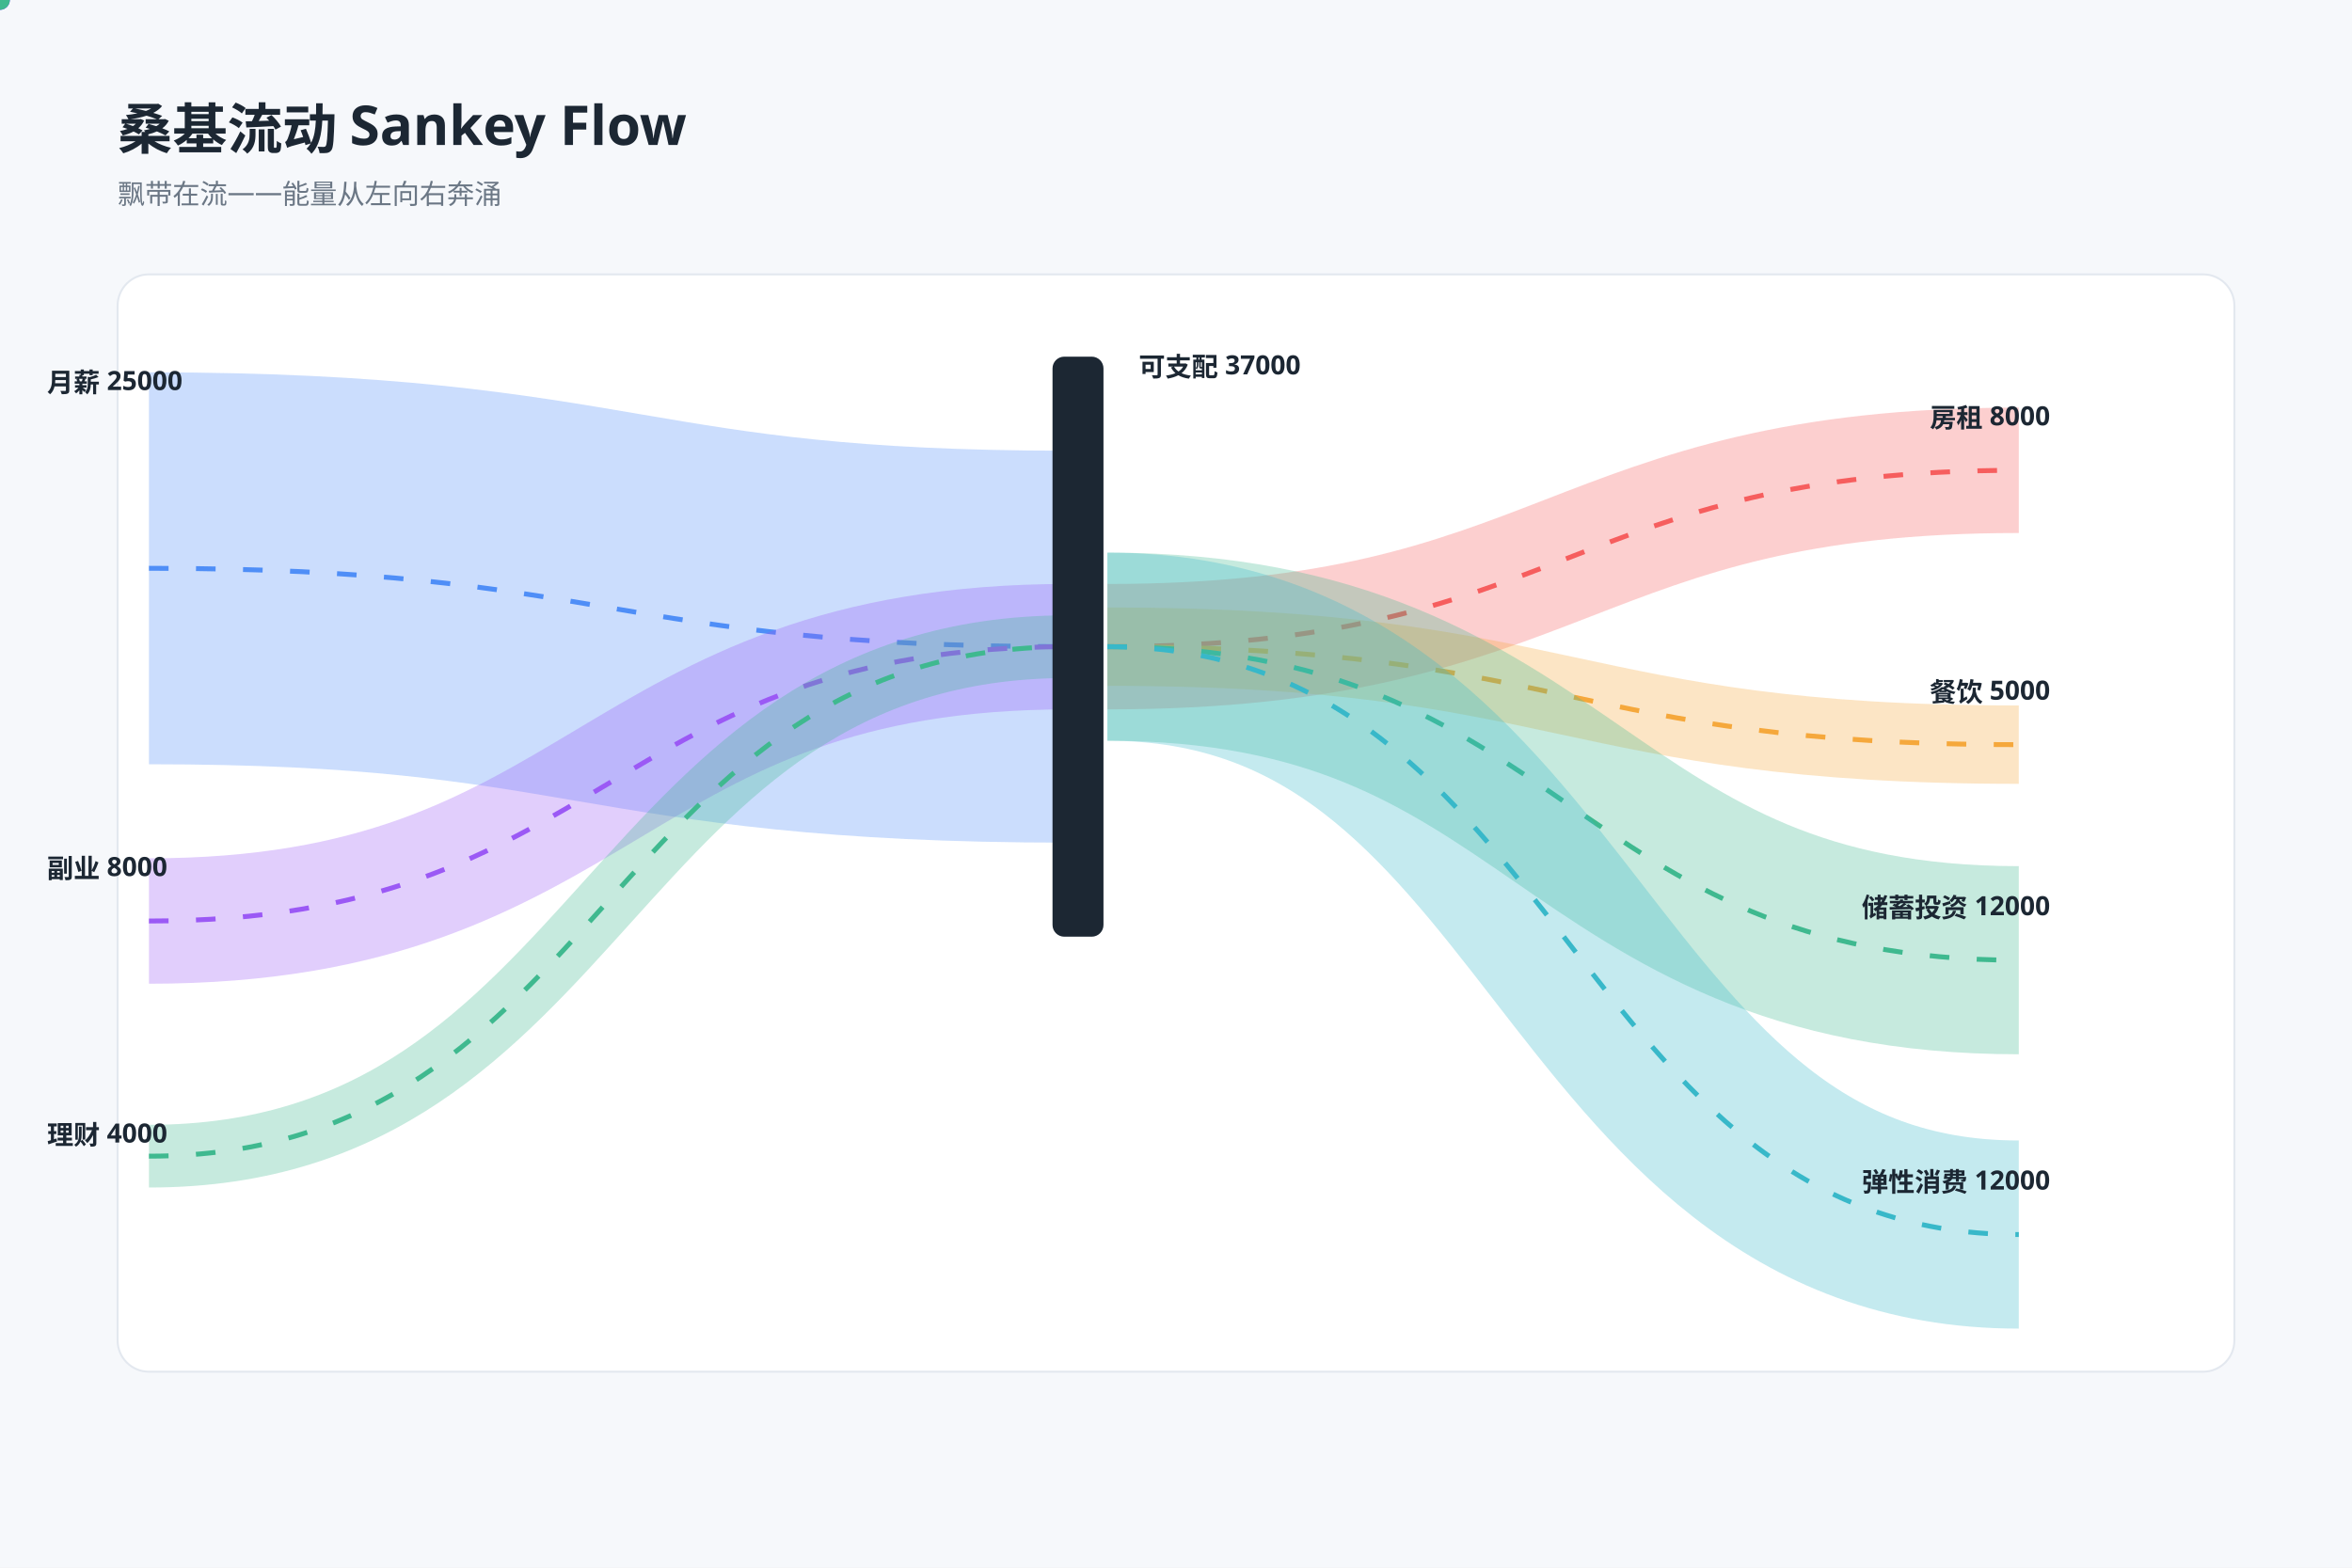
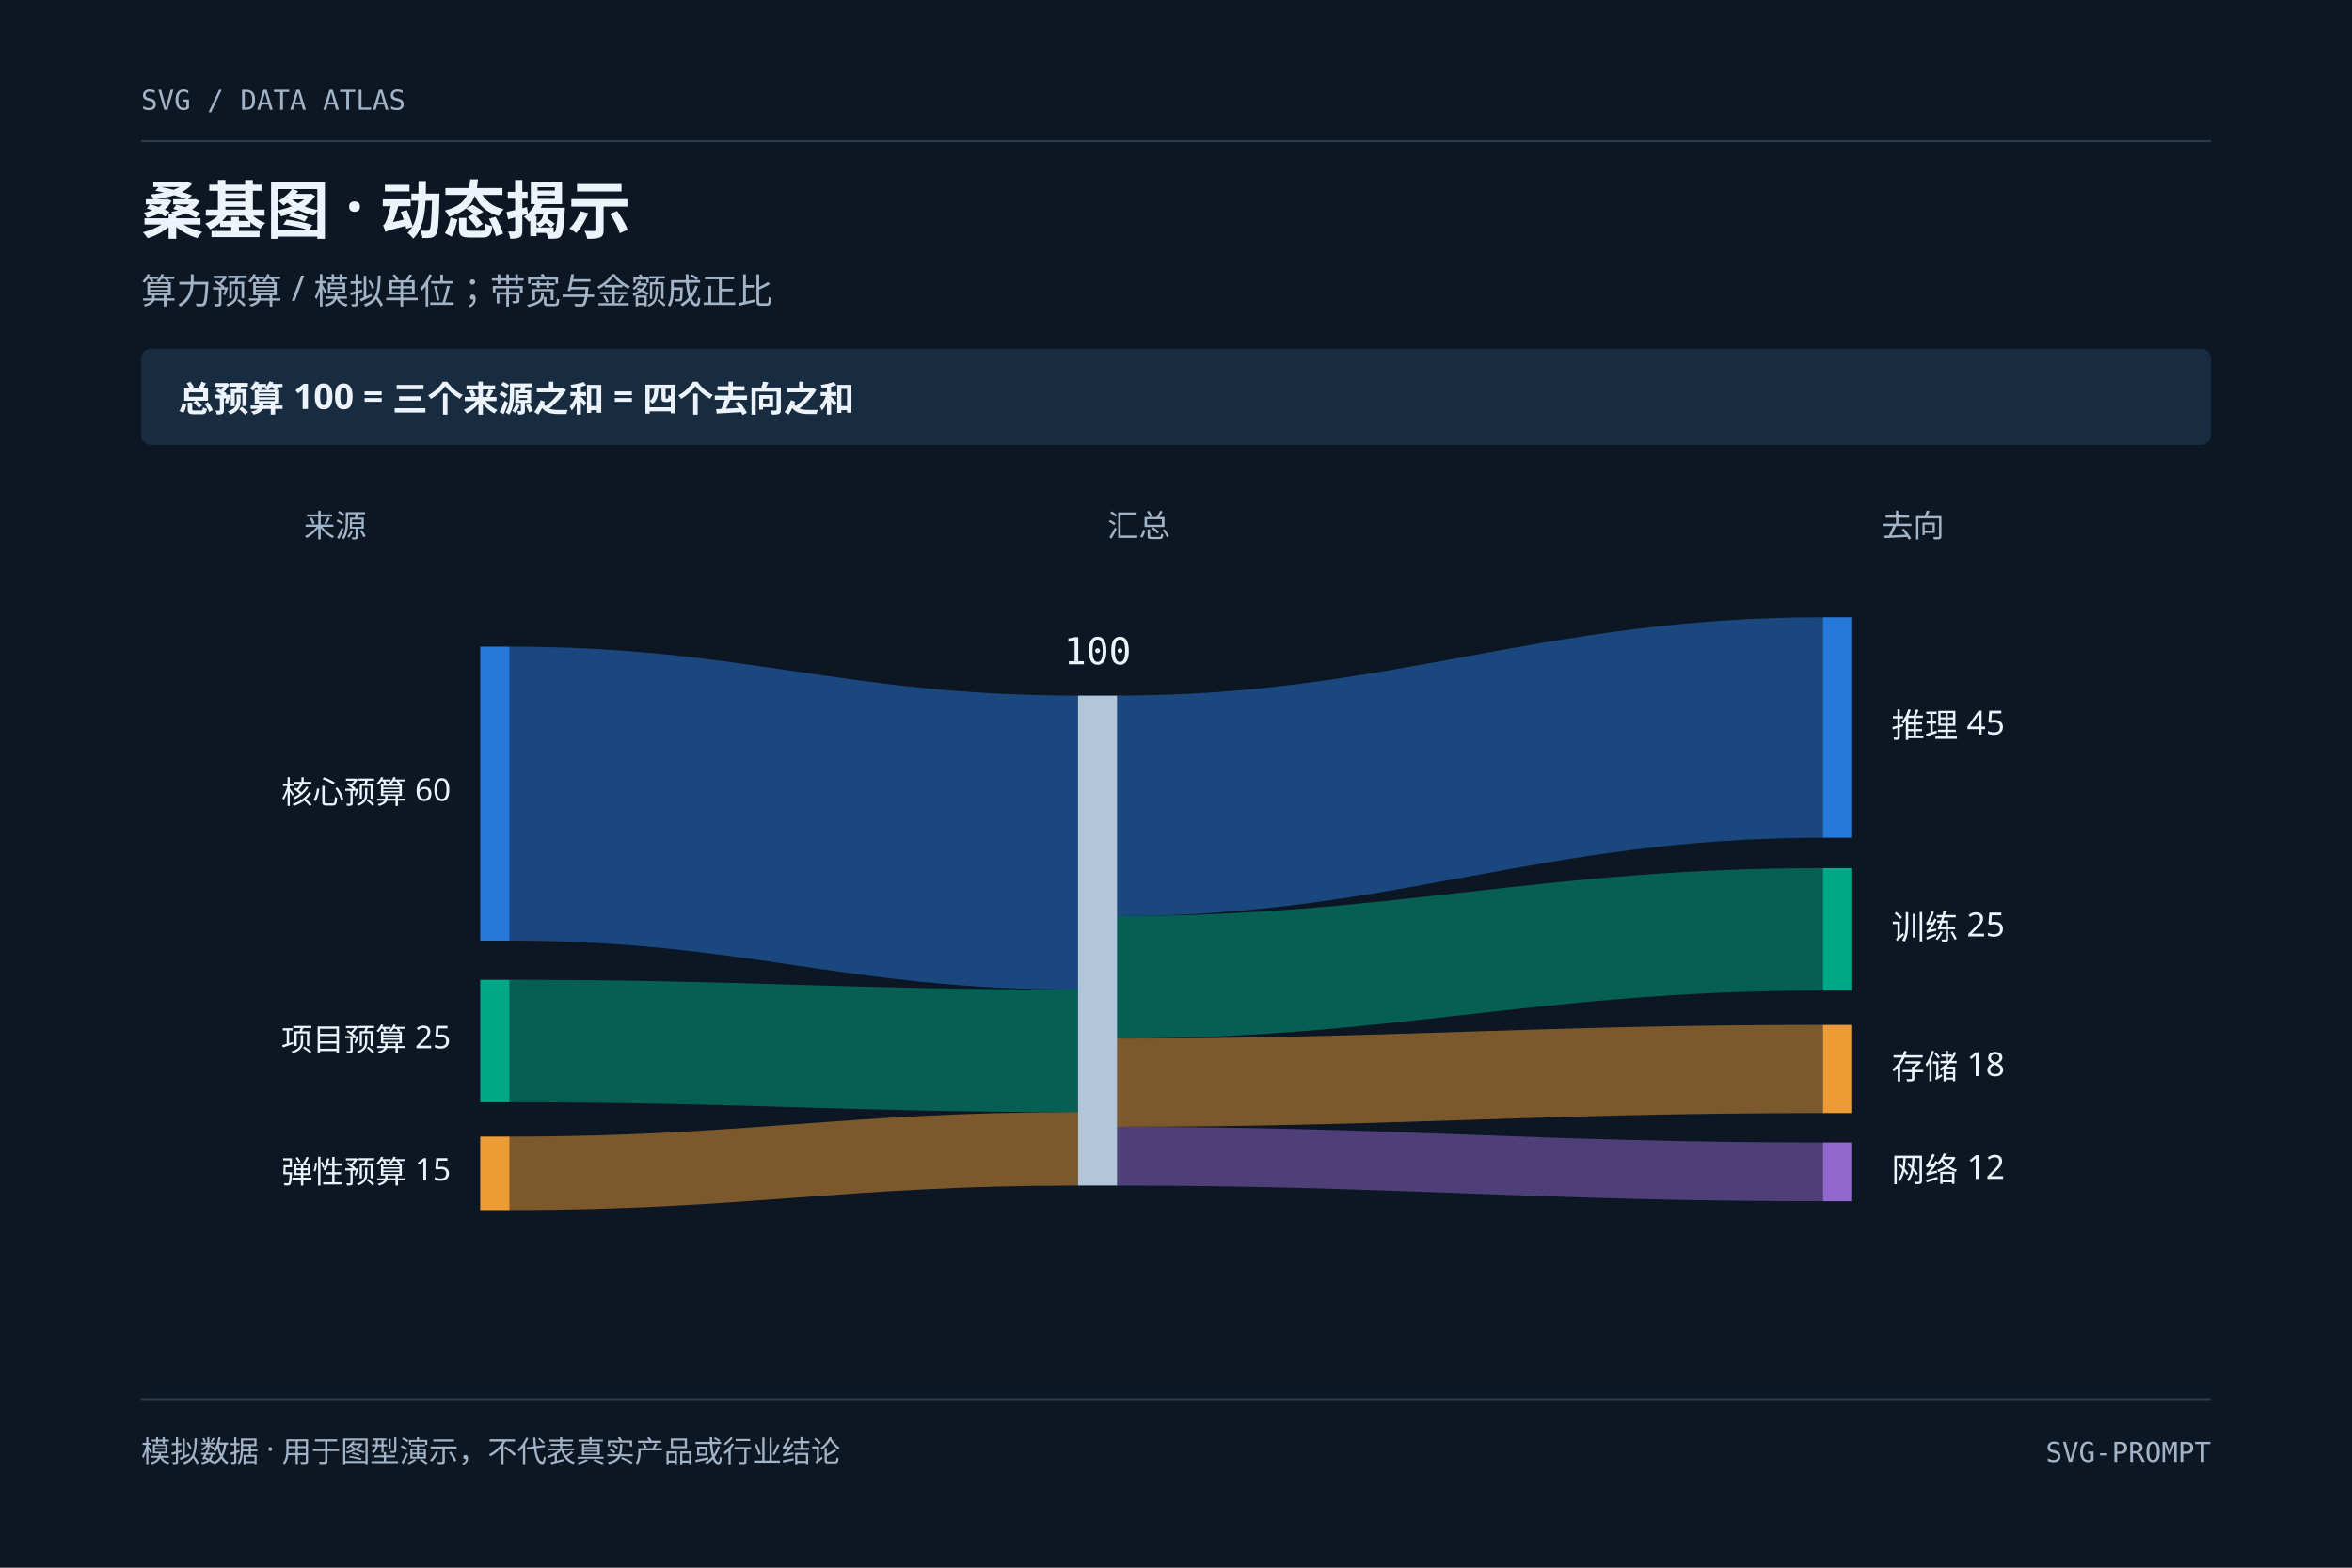
- <svg xmlns="http://www.w3.org/2000/svg" width="1200" height="800" viewBox="0 0 1200 800" font-family="PingFang SC, Hiragino Sans GB, Microsoft YaHei, sans-serif">
-   <rect width="1200" height="800" fill="#f6f8fb" />
-   <text x="60" y="76" font-size="28" font-weight="700" fill="#1c2733">桑基流动 Sankey Flow</text>
-   <text x="60" y="104" font-size="14" fill="#6b7785">飘带在流——能量从左向右奔涌</text>
-   <g>
-     <rect x="60" y="140" width="1080" height="560" rx="16" fill="#ffffff" stroke="#e3e8ef" />
-     <path d="M 76 290 C 310 290, 310 330, 545 330" fill="none" stroke="#4f8ef7" stroke-width="200" opacity="0.3" />
-     <path d="M 76 290 C 310 290, 310 330, 545 330" fill="none" stroke="#4f8ef7" stroke-width="2.5" stroke-dasharray="10 14">
-       <animate attributeName="stroke-dashoffset" values="0;-96" dur="1.6s" repeatCount="indefinite" />
-     </path>
-     <path d="M 76 470 C 310 470, 310 330, 545 330" fill="none" stroke="#9b59f5" stroke-width="64" opacity="0.3" />
-     <path d="M 76 470 C 310 470, 310 330, 545 330" fill="none" stroke="#9b59f5" stroke-width="2.5" stroke-dasharray="10 14">
-       <animate attributeName="stroke-dashoffset" values="0;-96" dur="1.6s" repeatCount="indefinite" />
-     </path>
-     <path d="M 76 590 C 310 590, 310 330, 545 330" fill="none" stroke="#3fb98f" stroke-width="32" opacity="0.3" />
-     <path d="M 76 590 C 310 590, 310 330, 545 330" fill="none" stroke="#3fb98f" stroke-width="2.5" stroke-dasharray="10 14">
-       <animate attributeName="stroke-dashoffset" values="0;-96" dur="1.6s" repeatCount="indefinite" />
-     </path>
-     <path d="M 565 330 C 800 330, 800 240, 1030 240" fill="none" stroke="#f65e5e" stroke-width="64" opacity="0.3" />
-     <path d="M 565 330 C 800 330, 800 240, 1030 240" fill="none" stroke="#f65e5e" stroke-width="2.5" stroke-dasharray="10 14">
-       <animate attributeName="stroke-dashoffset" values="0;-96" dur="1.6s" repeatCount="indefinite" />
-     </path>
-     <path d="M 565 330 C 800 330, 800 380, 1030 380" fill="none" stroke="#f5a83c" stroke-width="40" opacity="0.3" />
-     <path d="M 565 330 C 800 330, 800 380, 1030 380" fill="none" stroke="#f5a83c" stroke-width="2.5" stroke-dasharray="10 14">
-       <animate attributeName="stroke-dashoffset" values="0;-96" dur="1.6s" repeatCount="indefinite" />
-     </path>
-     <path d="M 565 330 C 800 330, 800 490, 1030 490" fill="none" stroke="#3fb98f" stroke-width="96" opacity="0.3" />
-     <path d="M 565 330 C 800 330, 800 490, 1030 490" fill="none" stroke="#3fb98f" stroke-width="2.5" stroke-dasharray="10 14">
-       <animate attributeName="stroke-dashoffset" values="0;-96" dur="1.6s" repeatCount="indefinite" />
-     </path>
-     <path d="M 565 330 C 800 330, 800 630, 1030 630" fill="none" stroke="#38b8c9" stroke-width="96" opacity="0.3" />
-     <path d="M 565 330 C 800 330, 800 630, 1030 630" fill="none" stroke="#38b8c9" stroke-width="2.5" stroke-dasharray="10 14">
-       <animate attributeName="stroke-dashoffset" values="0;-96" dur="1.6s" repeatCount="indefinite" />
-     </path>
-     <circle r="5" fill="#4f8ef7">
-       <animateMotion dur="1.8s" repeatCount="indefinite" begin="0.0s" path="M 76 290 C 310 290, 310 330, 545 330" />
-     </circle>
-     <circle r="5" fill="#9b59f5">
-       <animateMotion dur="2.2s" repeatCount="indefinite" begin="0.5s" path="M 76 470 C 310 470, 310 330, 545 330" />
-     </circle>
-     <circle r="5" fill="#3fb98f">
-       <animateMotion dur="2.6s" repeatCount="indefinite" begin="1.0s" path="M 76 590 C 310 590, 310 330, 545 330" />
-     </circle>
-     <text x="24" y="200" font-size="13.5" fill="#1c2733" text-anchor="start" font-weight="700">月薪 25000</text>
-     <text x="24" y="448" font-size="13.5" fill="#1c2733" text-anchor="start" font-weight="700">副业 8000</text>
-     <text x="24" y="584" font-size="13.5" fill="#1c2733" text-anchor="start" font-weight="700">理财 4000</text>
-     <rect x="537" y="182" width="26" height="296" rx="6" fill="#1c2733" />
-     <text x="581" y="192" font-size="13.5" fill="#1c2733" text-anchor="start" font-weight="700">可支配 37000</text>
-     <text x="1046" y="218" font-size="13.5" fill="#1c2733" text-anchor="end" font-weight="700">房租 8000</text>
-     <text x="1046" y="358" font-size="13.5" fill="#1c2733" text-anchor="end" font-weight="700">餐饮 5000</text>
-     <text x="1046" y="468" font-size="13.5" fill="#1c2733" text-anchor="end" font-weight="700">储蓄投资 12000</text>
-     <text x="1046" y="608" font-size="13.5" fill="#1c2733" text-anchor="end" font-weight="700">弹性消费 12000</text>
+ <svg xmlns="http://www.w3.org/2000/svg" width="1200" height="800" viewBox="0 0 1200 800" role="img" aria-labelledby="title desc">
+   <rect x="0.000" y="0.000" width="1200.000" height="800.000" rx="0" fill="#0d1724" />
+   <text x="72.000" y="56.000" font-size="14" fill="#a2b4c8" text-anchor="start" font-weight="400" font-family="SFMono-Regular, Consolas, monospace">SVG / DATA ATLAS</text>
+   <line x1="72.000" y1="72.000" x2="1128.000" y2="72.000" stroke="#293b4d" stroke-width="1" />
+   <text x="72.000" y="119.000" font-size="32" fill="#edf3fa" text-anchor="start" font-weight="700" font-family="PingFang SC, Microsoft YaHei, sans-serif">桑基图 · 动态揭示</text>
+   <text x="72.000" y="155.000" font-size="18" fill="#a2b4c8" text-anchor="start" font-weight="400" font-family="PingFang SC, Microsoft YaHei, sans-serif">算力预算 / 模拟单位；带宽与金额成正比</text>
+   <rect x="72.000" y="178.000" width="1056.000" height="49.000" rx="5" fill="#172c40" />
+   <text x="91.000" y="210.000" font-size="18" fill="#edf3fa" text-anchor="start" font-weight="600" font-family="PingFang SC, Microsoft YaHei, sans-serif">总预算 100 = 三个来源之和 = 四个去向之和</text>
+   <line x1="72.000" y1="714.000" x2="1128.000" y2="714.000" stroke="#293b4d" stroke-width="1" />
+   <text x="72.000" y="746.000" font-size="15" fill="#a2b4c8" text-anchor="start" font-weight="400" font-family="PingFang SC, Microsoft YaHei, sans-serif">模拟数据 · 用于图型演示，不代表真实产品或行业结论</text>
+   <text x="1128.000" y="746.000" font-size="14" fill="#a2b4c8" text-anchor="end" font-weight="400" font-family="SFMono-Regular, Consolas, monospace">SVG-PROMPT</text>
+   <text x="155.000" y="274.000" font-size="16" fill="#a2b4c8" text-anchor="start" font-weight="400" font-family="PingFang SC, Microsoft YaHei, sans-serif">来源</text>
+   <text x="565.000" y="274.000" font-size="16" fill="#a2b4c8" text-anchor="start" font-weight="400" font-family="PingFang SC, Microsoft YaHei, sans-serif">汇总</text>
+   <text x="960.000" y="274.000" font-size="16" fill="#a2b4c8" text-anchor="start" font-weight="400" font-family="PingFang SC, Microsoft YaHei, sans-serif">去向</text>
+   <style>.reveal{clip-path:inset(0 0 0 0);animation:reveal 8s infinite}@keyframes reveal{0%,5%{clip-path:inset(0 100% 0 0)}35%,92%{clip-path:inset(0 0 0 0)}100%{clip-path:inset(0 100% 0 0)}}@media(prefers-reduced-motion:reduce){.reveal{animation:none;clip-path:none}}</style>
+   <g class="reveal">
+     <path d="M 260 330 C 380 330, 430 355, 550 355 L 550 505.0 C 430 505.0, 380 480.0, 260 480.0 Z" fill="#2678d9" stroke="none" stroke-width="2" fill-opacity="0.5" data-flow="60" data-thickness="150.0" />
+     <rect x="245.000" y="330.000" width="15.000" height="150.000" rx="0" fill="#2678d9" />
+     <text x="230.000" y="410.000" font-size="16" fill="#edf3fa" text-anchor="end" font-weight="400" font-family="PingFang SC, Microsoft YaHei, sans-serif">核心预算 60</text>
+     <path d="M 260 500 C 380 500, 430 505.0, 550 505.0 L 550 567.5 C 430 567.5, 380 562.5, 260 562.5 Z" fill="#00a887" stroke="none" stroke-width="2" fill-opacity="0.5" data-flow="25" data-thickness="62.5" />
+     <rect x="245.000" y="500.000" width="15.000" height="62.500" rx="0" fill="#00a887" />
+     <text x="230.000" y="536.250" font-size="16" fill="#edf3fa" text-anchor="end" font-weight="400" font-family="PingFang SC, Microsoft YaHei, sans-serif">项目预算 25</text>
+     <path d="M 260 580 C 380 580, 430 567.5, 550 567.5 L 550 605.0 C 430 605.0, 380 617.5, 260 617.5 Z" fill="#ed9c35" stroke="none" stroke-width="2" fill-opacity="0.5" data-flow="15" data-thickness="37.5" />
+     <rect x="245.000" y="580.000" width="15.000" height="37.500" rx="0" fill="#ed9c35" />
+     <text x="230.000" y="603.750" font-size="16" fill="#edf3fa" text-anchor="end" font-weight="400" font-family="PingFang SC, Microsoft YaHei, sans-serif">弹性预算 15</text>
+     <rect x="550.000" y="355.000" width="20.000" height="250.000" rx="0" fill="#b3c6d9" />
+     <text x="560.000" y="339.000" font-size="19" fill="#edf3fa" text-anchor="middle" font-weight="400" font-family="SFMono-Regular, Consolas, monospace">100</text>
+     <path d="M 570 355 C 710 355, 785 315, 930 315 L 930 427.5 C 785 427.5, 710 467.5, 570 467.5 Z" fill="#2678d9" stroke="none" stroke-width="2" fill-opacity="0.5" data-flow="45" data-thickness="112.5" />
+     <rect x="930.000" y="315.000" width="15.000" height="112.500" rx="0" fill="#2678d9" />
+     <text x="965.000" y="376.250" font-size="17" fill="#edf3fa" text-anchor="start" font-weight="400" font-family="PingFang SC, Microsoft YaHei, sans-serif">推理 45</text>
+     <path d="M 570 467.5 C 710 467.5, 785 443, 930 443 L 930 505.5 C 785 505.5, 710 530.0, 570 530.0 Z" fill="#00a887" stroke="none" stroke-width="2" fill-opacity="0.5" data-flow="25" data-thickness="62.5" />
+     <rect x="930.000" y="443.000" width="15.000" height="62.500" rx="0" fill="#00a887" />
+     <text x="965.000" y="479.250" font-size="17" fill="#edf3fa" text-anchor="start" font-weight="400" font-family="PingFang SC, Microsoft YaHei, sans-serif">训练 25</text>
+     <path d="M 570 530.0 C 710 530.0, 785 523, 930 523 L 930 568.0 C 785 568.0, 710 575.0, 570 575.0 Z" fill="#ed9c35" stroke="none" stroke-width="2" fill-opacity="0.5" data-flow="18" data-thickness="45.0" />
+     <rect x="930.000" y="523.000" width="15.000" height="45.000" rx="0" fill="#ed9c35" />
+     <text x="965.000" y="550.500" font-size="17" fill="#edf3fa" text-anchor="start" font-weight="400" font-family="PingFang SC, Microsoft YaHei, sans-serif">存储 18</text>
+     <path d="M 570 575.0 C 710 575.0, 785 583, 930 583 L 930 613.0 C 785 613.0, 710 605.0, 570 605.0 Z" fill="#9268cf" stroke="none" stroke-width="2" fill-opacity="0.5" data-flow="12" data-thickness="30.0" />
+     <rect x="930.000" y="583.000" width="15.000" height="30.000" rx="0" fill="#9268cf" />
+     <text x="965.000" y="603.000" font-size="17" fill="#edf3fa" text-anchor="start" font-weight="400" font-family="PingFang SC, Microsoft YaHei, sans-serif">网络 12</text>
  </g>
</svg>
